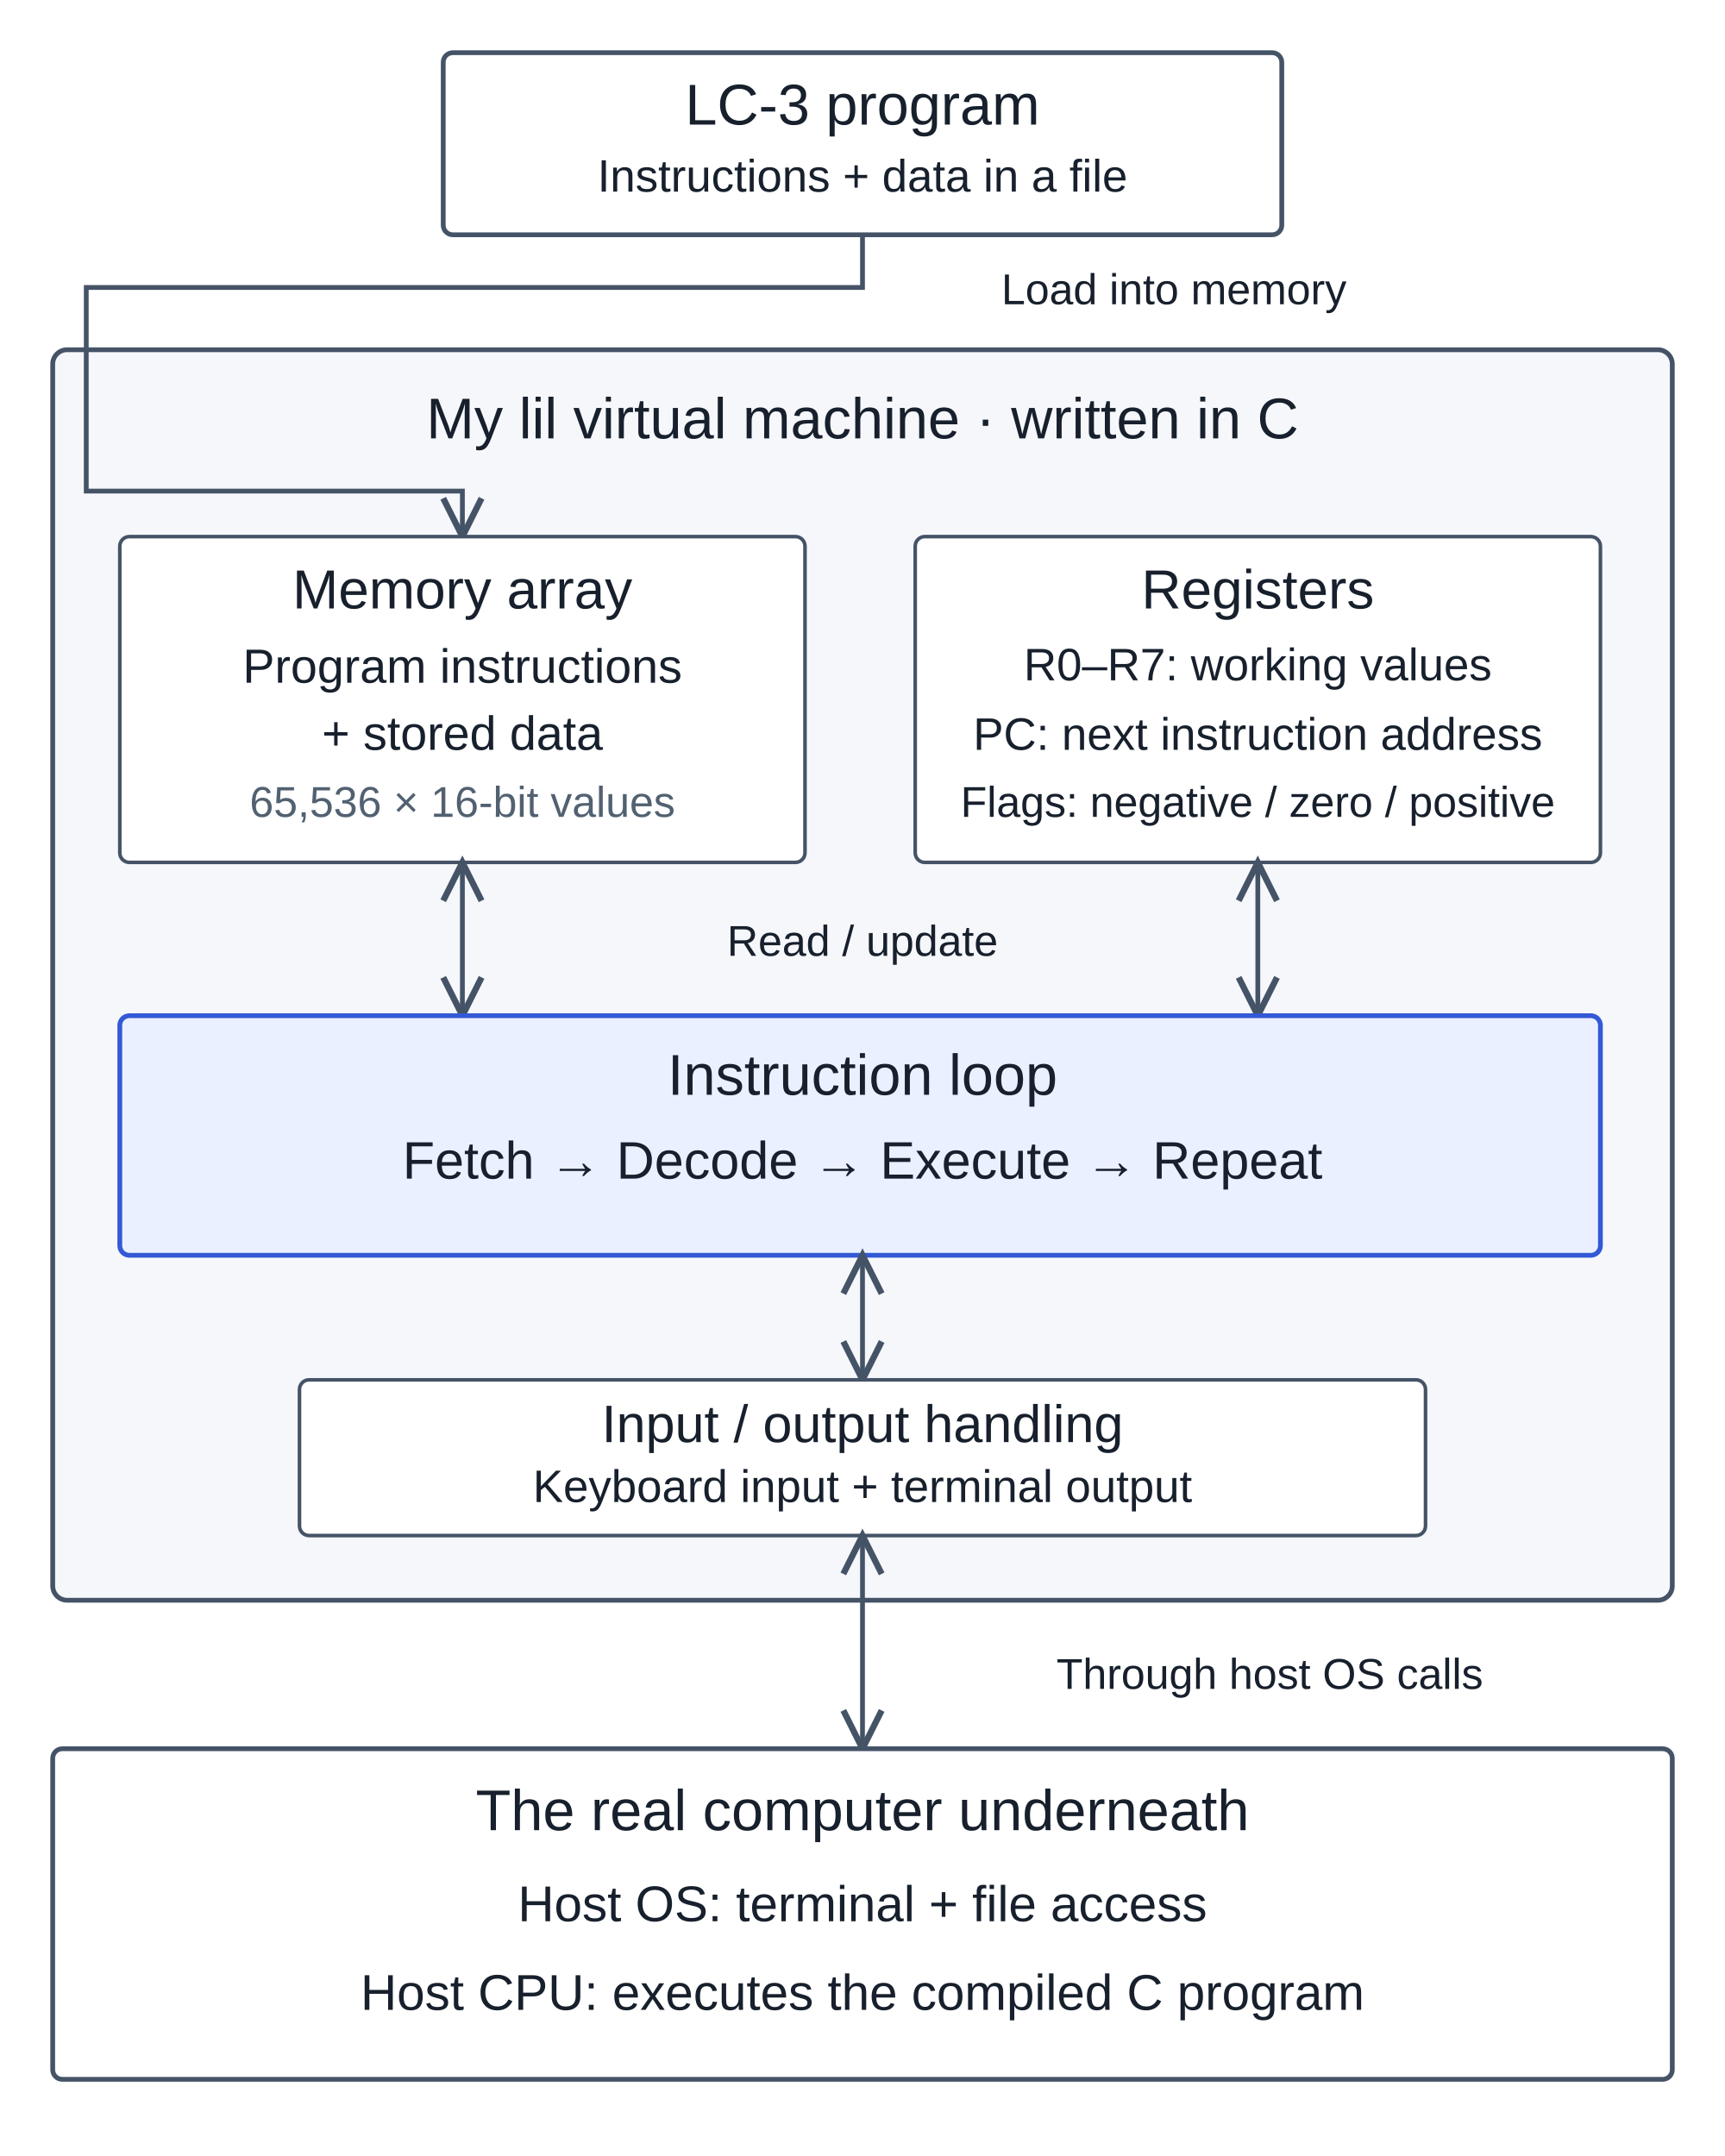
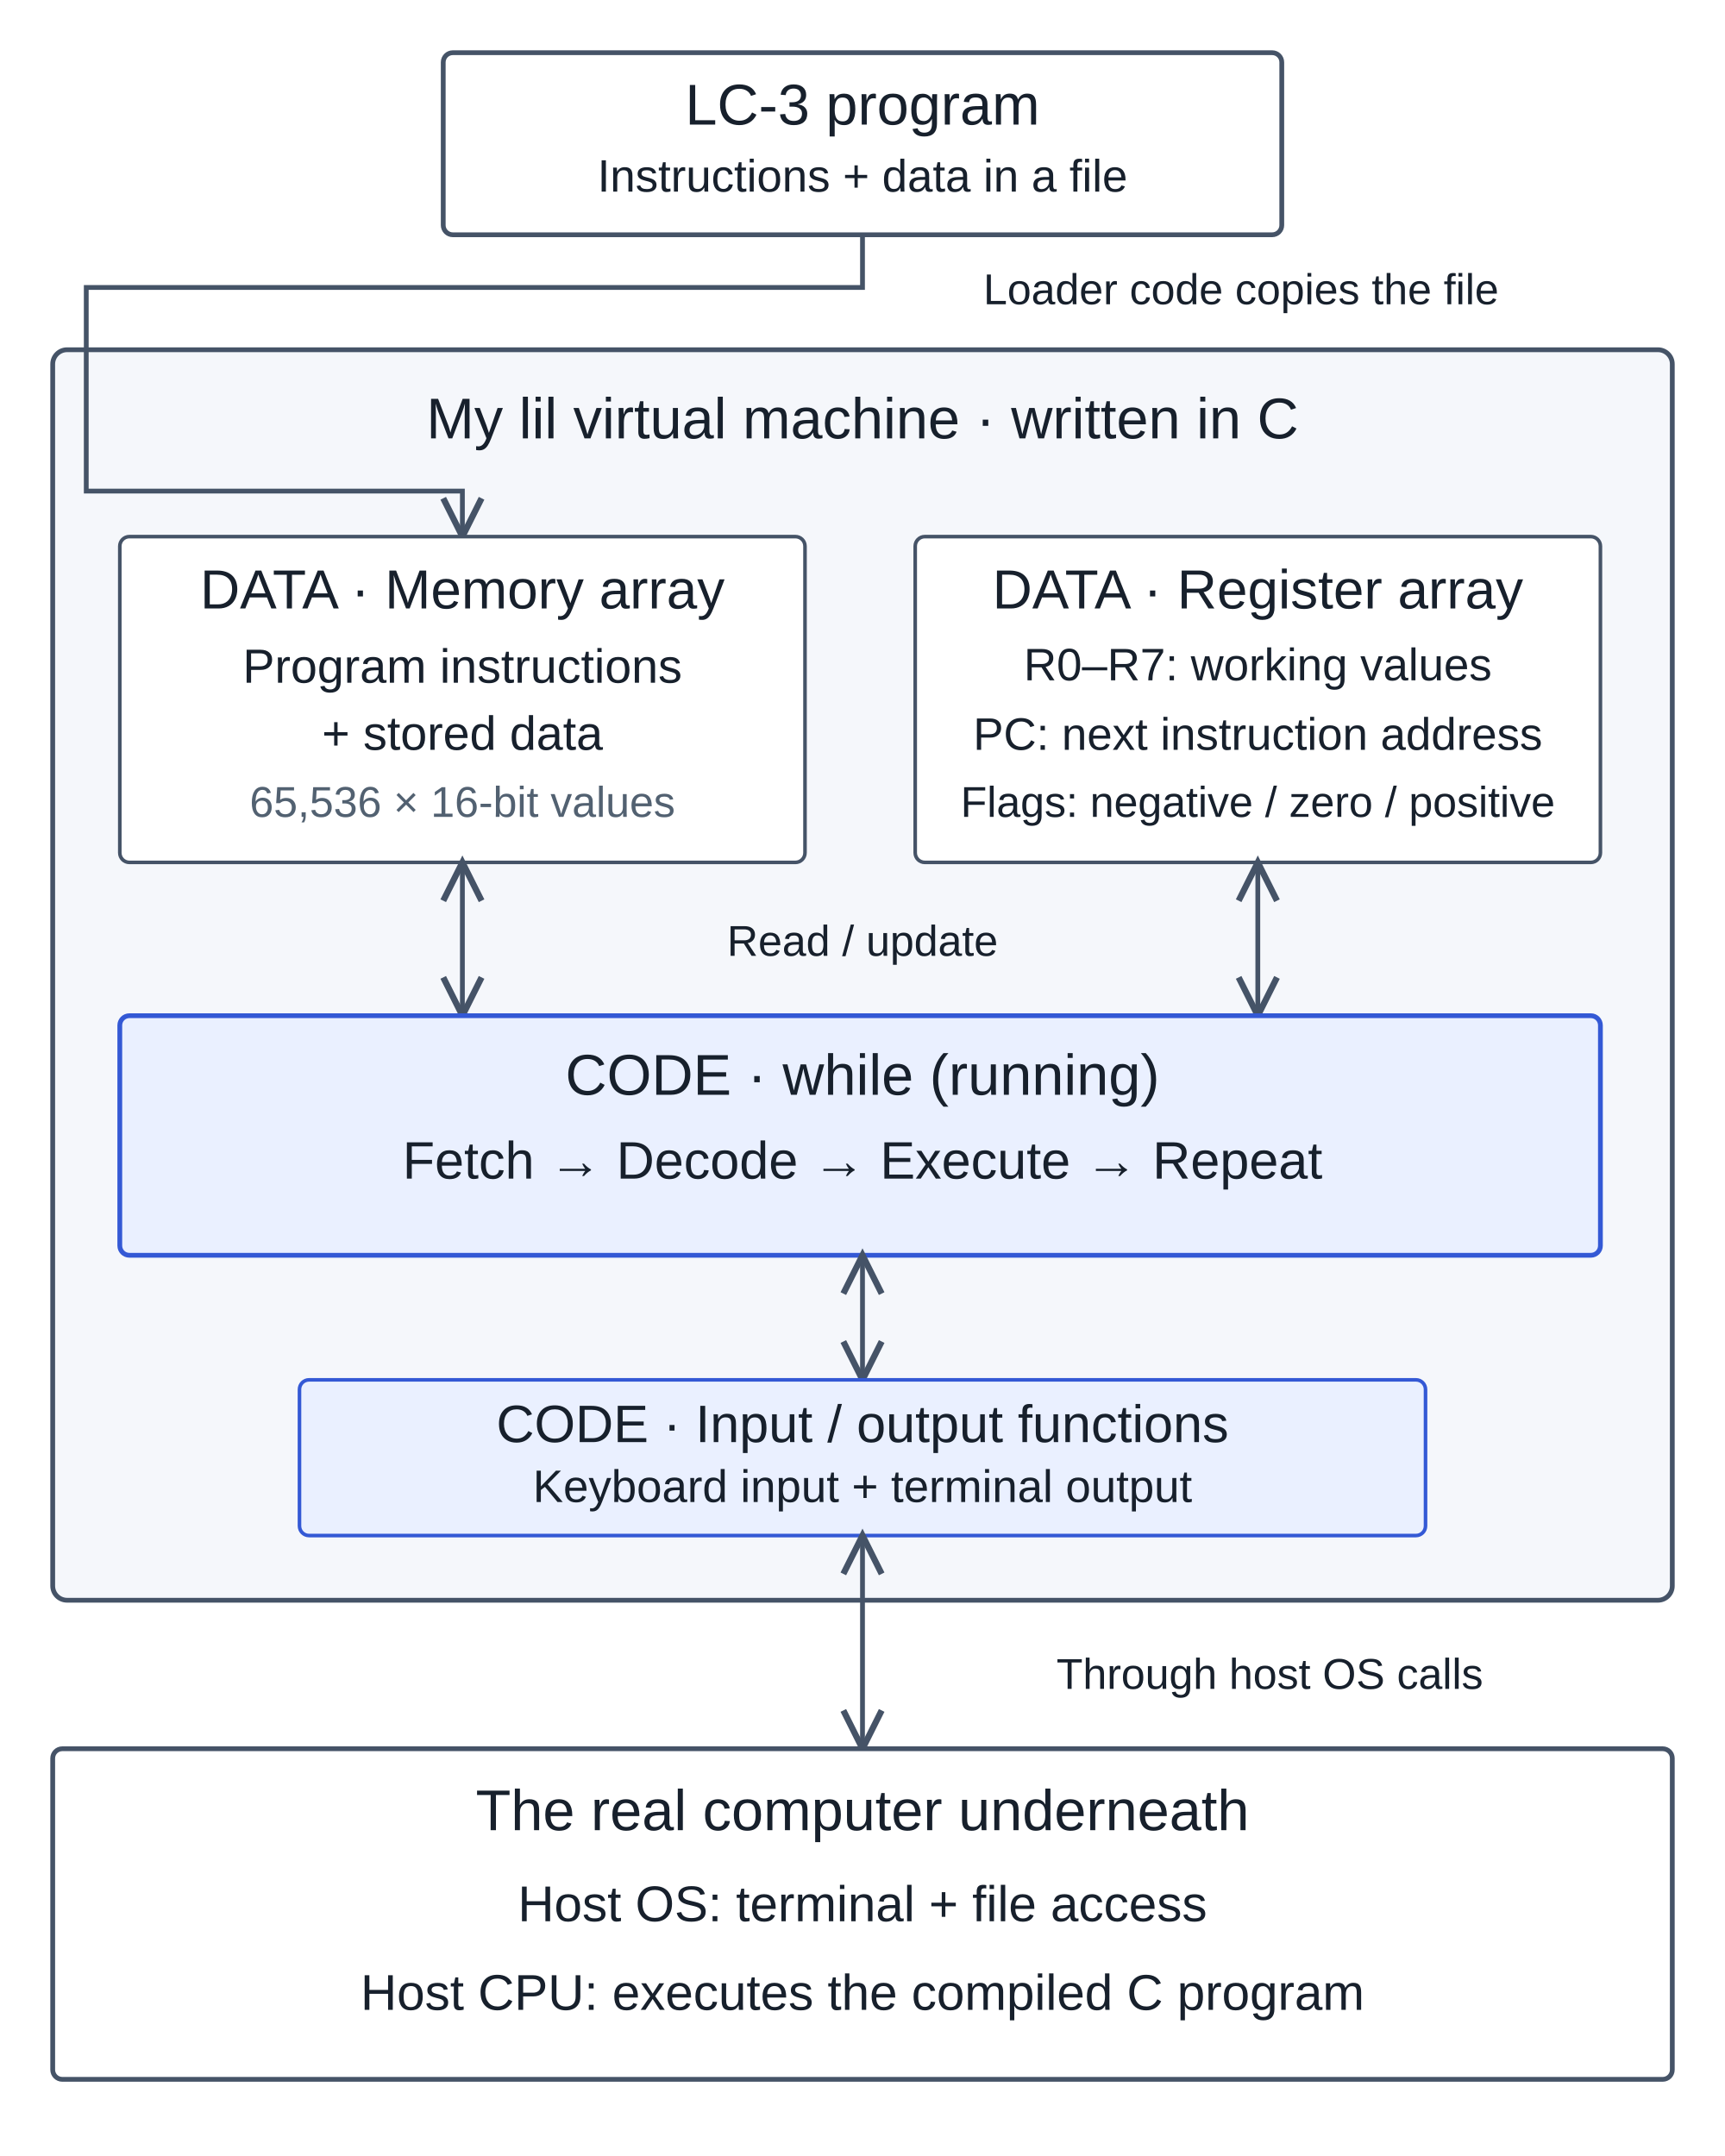
<svg xmlns="http://www.w3.org/2000/svg" width="720" height="900" viewBox="0 0 720 900" role="img" aria-labelledby="title desc">
  <defs>
    <marker id="arrow" markerWidth="8" markerHeight="8" refX="8" overflow="visible" refY="4" orient="auto-start-reverse">
      <path d="M0 0 L8 4 L0 8" fill="none" stroke="#455367" stroke-width="1.3" />
    </marker>
  </defs>
  <rect width="720" height="900" fill="#fff" />
  <g font-family="Arial, Helvetica, sans-serif" fill="#17202c" text-anchor="middle">
    <rect x="185" y="22" width="350" height="76" rx="4" fill="#fff" stroke="#455367" stroke-width="2" />
    <text x="360" y="52" font-size="24">LC-3 program</text>
    <text x="360" y="80" font-size="19">Instructions + data in a file</text>
    <rect x="22" y="146" width="676" height="522" rx="6" fill="#f5f7fb" stroke="#455367" stroke-width="2" />
    <text x="360" y="183" font-size="24">My lil virtual machine · written in C</text>
    <path d="M360 98 V120 H36 V205 H193 V224" fill="none" stroke="#455367" stroke-width="2" marker-end="url(#arrow)" />
-     <text x="490" y="127" font-size="18">Load into memory</text>
+     <text x="518" y="127" font-size="18">Loader code copies the file</text>
    <rect x="50" y="224" width="286" height="136" rx="4" fill="#fff" stroke="#455367" stroke-width="1.5" />
-     <text x="193" y="254" font-size="23">Memory array</text>
+     <text x="193" y="254" font-size="23">DATA · Memory array</text>
    <text x="193" y="285" font-size="20">Program instructions</text>
    <text x="193" y="313" font-size="20">+ stored data</text>
    <text x="193" y="341" font-size="18" fill="#526171">65,536 × 16-bit values</text>
    <rect x="382" y="224" width="286" height="136" rx="4" fill="#fff" stroke="#455367" stroke-width="1.5" />
-     <text x="525" y="254" font-size="23">Registers</text>
+     <text x="525" y="254" font-size="23">DATA · Register array</text>
    <text x="525" y="284" font-size="19">R0–R7: working values</text>
    <text x="525" y="313" font-size="19">PC: next instruction address</text>
    <text x="525" y="341" font-size="18">Flags: negative / zero / positive</text>
    <path d="M193 360 V424" fill="none" stroke="#455367" stroke-width="2" marker-start="url(#arrow)" marker-end="url(#arrow)" />
    <path d="M525 360 V424" fill="none" stroke="#455367" stroke-width="2" marker-start="url(#arrow)" marker-end="url(#arrow)" />
    <text x="360" y="399" font-size="18">Read / update</text>
    <rect x="50" y="424" width="618" height="100" rx="4" fill="#eaf0ff" stroke="#3459d5" stroke-width="2" />
-     <text x="360" y="457" font-size="24">Instruction loop</text>
+     <text x="360" y="457" font-size="24">CODE · while (running)</text>
    <text x="360" y="492" font-size="22">Fetch → Decode → Execute → Repeat</text>
    <path d="M360 524 V576" fill="none" stroke="#455367" stroke-width="2" marker-start="url(#arrow)" marker-end="url(#arrow)" />
-     <rect x="125" y="576" width="470" height="65" rx="4" fill="#fff" stroke="#455367" stroke-width="1.5" />
-     <text x="360" y="602" font-size="22">Input / output handling</text>
+     <rect x="125" y="576" width="470" height="65" rx="4" fill="#eaf0ff" stroke="#3459d5" stroke-width="1.5" />
+     <text x="360" y="602" font-size="22">CODE · Input / output functions</text>
    <text x="360" y="627" font-size="19">Keyboard input + terminal output</text>
    <path d="M360 641 V730" fill="none" stroke="#455367" stroke-width="2" marker-start="url(#arrow)" marker-end="url(#arrow)" />
    <text x="530" y="705" font-size="18">Through host OS calls</text>
    <rect x="22" y="730" width="676" height="138" rx="4" fill="#fff" stroke="#455367" stroke-width="2" />
    <text x="360" y="764" font-size="24">The real computer underneath</text>
    <text x="360" y="802" font-size="21">Host OS: terminal + file access</text>
    <text x="360" y="839" font-size="21">Host CPU: executes the compiled C program</text>
  </g>
</svg>
